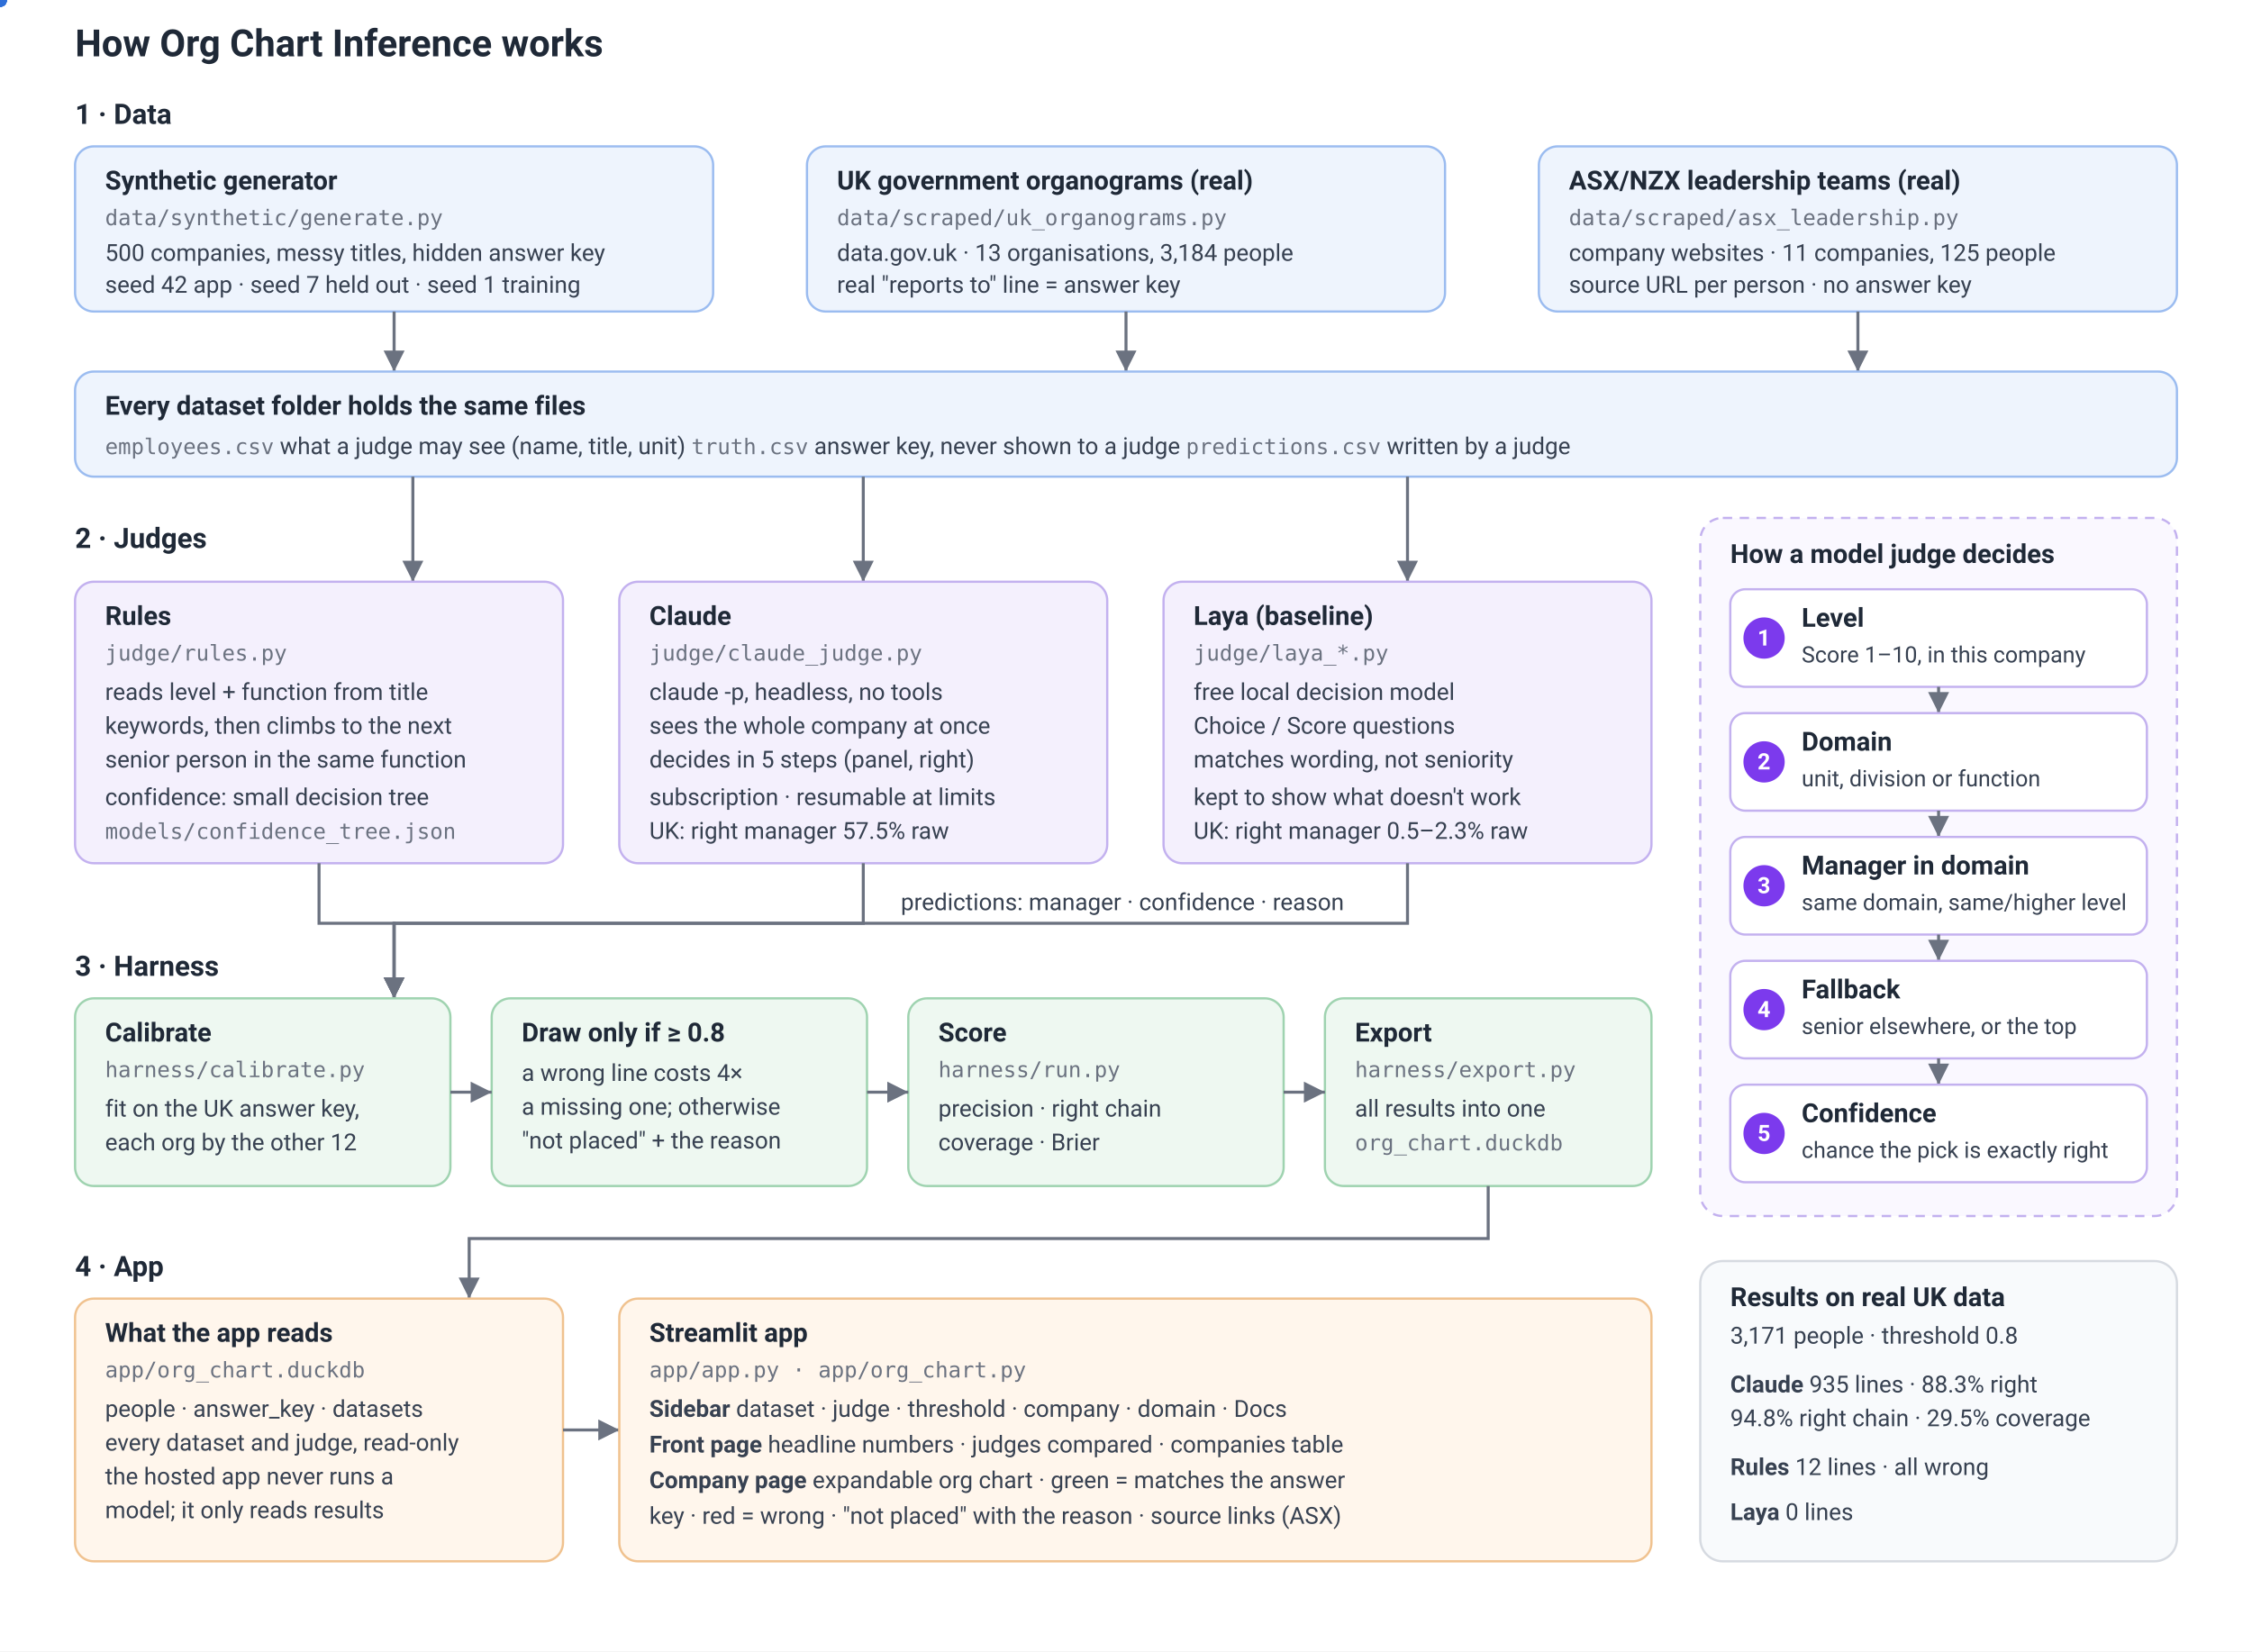
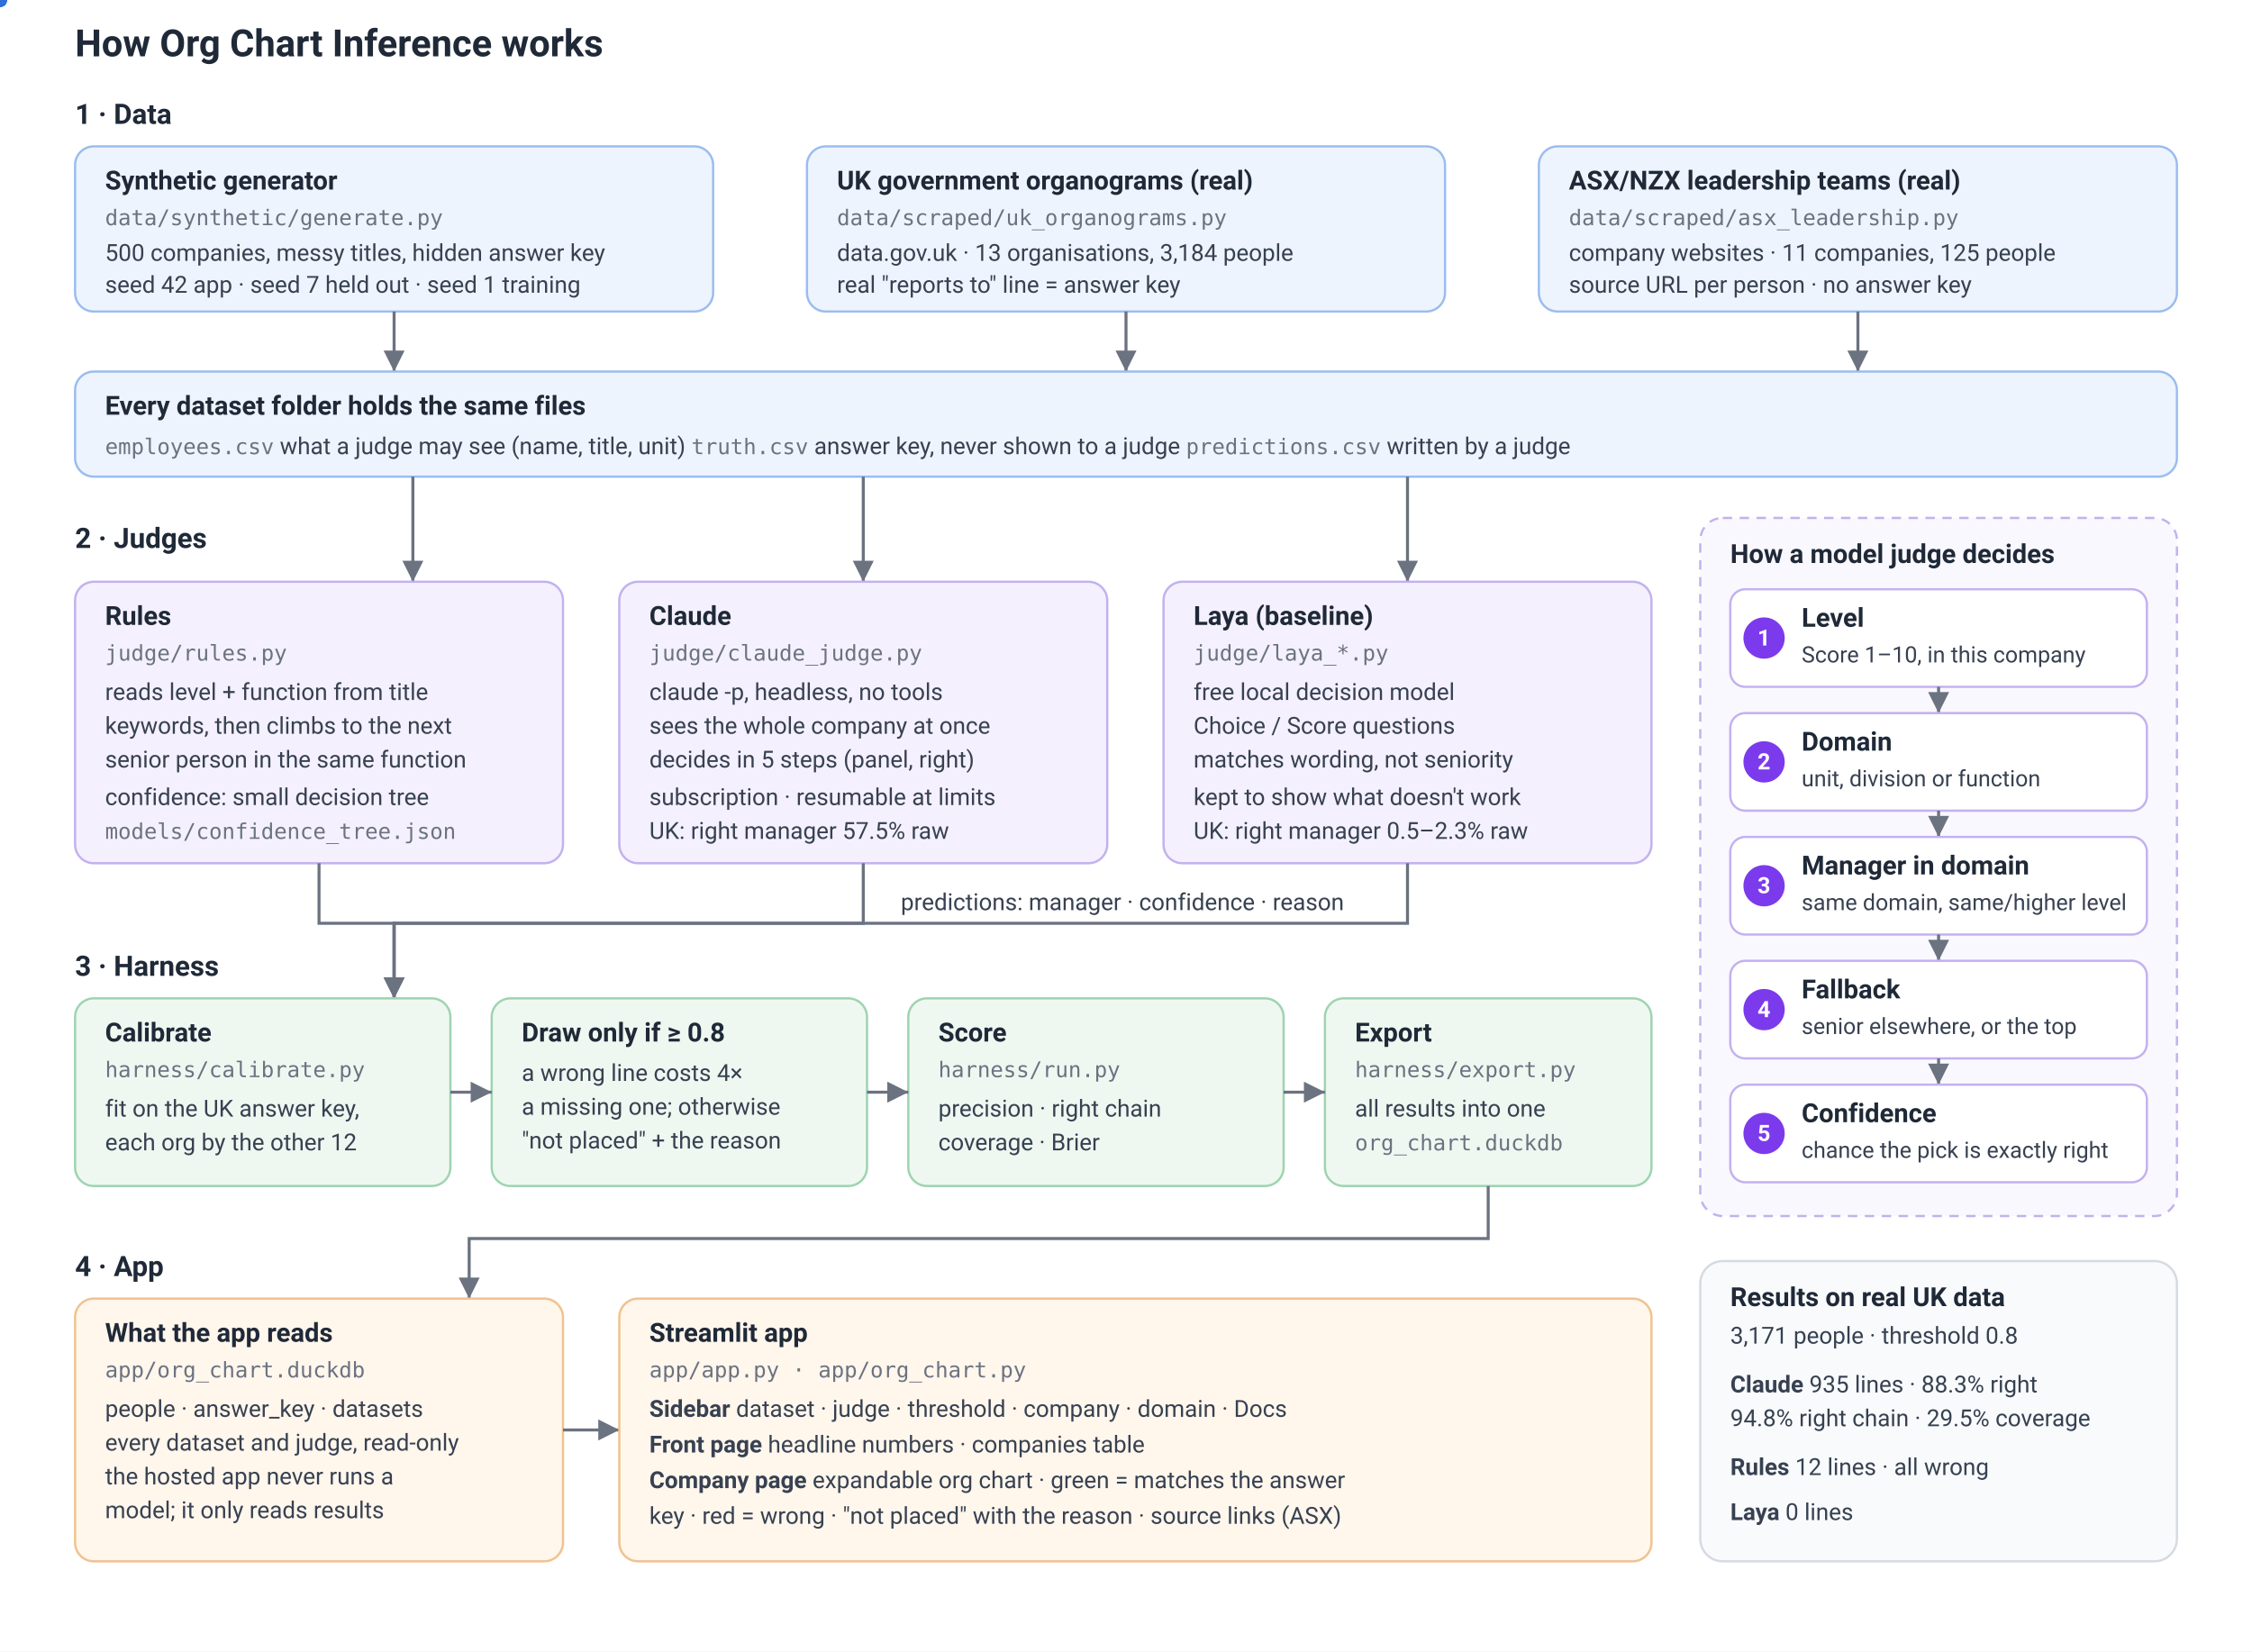
<svg xmlns="http://www.w3.org/2000/svg" viewBox="0 0 1200 880" width="1200" height="880" font-family="Source Sans Pro, -apple-system, Segoe UI, Roboto, sans-serif">
  <defs>
    <marker id="arrow" viewBox="0 0 10 10" refX="10" refY="5" markerWidth="7" markerHeight="7" orient="auto-start-reverse">
      <path d="M0,0 L10,5 L0,10 z" fill="#6b7280" />
    </marker>
    <style>
      .sec { font-size: 15px; font-weight: 700; fill: #1f2937; }
      .h { font-size: 14px; font-weight: 700; fill: #1f2937; }
      .t { font-size: 12.5px; fill: #374151; }
      .st { font-size: 12px; fill: #374151; }
      .m { font-size: 11.5px; fill: #6b7280; font-family: Menlo, Consolas, monospace; }
      .box { stroke-width: 1.2; }
      .data { fill: #eef4fd; stroke: #9bbcf0; }
      .judge { fill: #f4f0fd; stroke: #c3b1ef; }
      .harness { fill: #eef8f1; stroke: #9fd3b0; }
      .app { fill: #fff6ec; stroke: #f0c28f; }
      .line { stroke: #6b7280; stroke-width: 1.6; fill: none; }
      .step { fill: #ffffff; stroke: #c3b1ef; stroke-width: 1.2; }
      .num { font-size: 12px; font-weight: 700; fill: #ffffff; }
      .dot { fill: #2E6FD8; }
      @media (prefers-reduced-motion: reduce) { .dot { display: none; } }
    </style>
  </defs>
  <rect x="0" y="0" width="1200" height="880" fill="#ffffff" />
  <text x="40" y="30" font-size="20" font-weight="700" fill="#1f2937">How Org Chart Inference works</text>
  <text x="40" y="66" class="sec">1 · Data</text>
  <rect x="40" y="78" width="340" height="88" rx="10" class="box data" />
  <text x="56" y="101" class="h">Synthetic generator</text>
  <text x="56" y="120" class="m">data/synthetic/generate.py</text>
  <text x="56" y="139" class="t">500 companies, messy titles, hidden answer key</text>
  <text x="56" y="156" class="t">seed 42 app · seed 7 held out · seed 1 training</text>
  <rect x="430" y="78" width="340" height="88" rx="10" class="box data" />
  <text x="446" y="101" class="h">UK government organograms (real)</text>
  <text x="446" y="120" class="m">data/scraped/uk_organograms.py</text>
  <text x="446" y="139" class="t">data.gov.uk · 13 organisations, 3,184 people</text>
  <text x="446" y="156" class="t">real "reports to" line = answer key</text>
  <rect x="820" y="78" width="340" height="88" rx="10" class="box data" />
  <text x="836" y="101" class="h">ASX/NZX leadership teams (real)</text>
  <text x="836" y="120" class="m">data/scraped/asx_leadership.py</text>
  <text x="836" y="139" class="t">company websites · 11 companies, 125 people</text>
  <text x="836" y="156" class="t">source URL per person · no answer key</text>
  <path id="a1" d="M210 166 V198" class="line" marker-end="url(#arrow)" />
  <path id="a2" d="M600 166 V198" class="line" marker-end="url(#arrow)" />
  <path id="a3" d="M990 166 V198" class="line" marker-end="url(#arrow)" />
  <rect x="40" y="198" width="1120" height="56" rx="10" class="box data" />
  <text x="56" y="221" class="h">Every dataset folder holds the same files</text>
  <text x="56" y="242" class="t">
    <tspan class="m">employees.csv</tspan> what a judge may see (name, title, unit)     <tspan class="m">truth.csv</tspan> answer key, never shown to a judge     <tspan class="m">predictions.csv</tspan> written by a judge</text>
  <text x="40" y="292" class="sec">2 · Judges</text>
  <path id="b1" d="M220 254 V310" class="line" marker-end="url(#arrow)" />
  <path id="b2" d="M460 254 V310" class="line" marker-end="url(#arrow)" />
  <path id="b3" d="M750 254 V310" class="line" marker-end="url(#arrow)" />
  <rect x="40" y="310" width="260" height="150" rx="10" class="box judge" />
  <text x="56" y="333" class="h">Rules</text>
  <text x="56" y="352" class="m">judge/rules.py</text>
  <text x="56" y="373" class="t">reads level + function from title</text>
  <text x="56" y="391" class="t">keywords, then climbs to the next</text>
  <text x="56" y="409" class="t">senior person in the same function</text>
  <text x="56" y="429" class="t">confidence: small decision tree</text>
  <text x="56" y="447" class="m">models/confidence_tree.json</text>
  <rect x="330" y="310" width="260" height="150" rx="10" class="box judge" />
  <text x="346" y="333" class="h">Claude</text>
  <text x="346" y="352" class="m">judge/claude_judge.py</text>
  <text x="346" y="373" class="t">claude -p, headless, no tools</text>
  <text x="346" y="391" class="t">sees the whole company at once</text>
  <text x="346" y="409" class="t">decides in 5 steps (panel, right)</text>
  <text x="346" y="429" class="t">subscription · resumable at limits</text>
  <text x="346" y="447" class="t">UK: right manager 57.5% raw</text>
  <rect x="620" y="310" width="260" height="150" rx="10" class="box judge" />
  <text x="636" y="333" class="h">Laya (baseline)</text>
  <text x="636" y="352" class="m">judge/laya_*.py</text>
  <text x="636" y="373" class="t">free local decision model</text>
  <text x="636" y="391" class="t">Choice / Score questions</text>
  <text x="636" y="409" class="t">matches wording, not seniority</text>
  <text x="636" y="429" class="t">kept to show what doesn't work</text>
  <text x="636" y="447" class="t">UK: right manager 0.5–2.3% raw</text>
  <rect x="906" y="276" width="254" height="372" rx="12" fill="#faf8ff" stroke="#c3b1ef" stroke-width="1.2" stroke-dasharray="5 4" />
  <text x="922" y="300" class="h">How a model judge decides</text>
  <rect x="922" y="314" width="222" height="52" rx="8" class="step" />
  <circle cx="940" cy="340" r="11" fill="#7c3aed" />
  <text x="936.5" y="344" class="num">1</text>
  <text x="960" y="334" class="h" font-size="13">Level</text>
  <text x="960" y="353" class="st">Score 1–10, in this company</text>
  <path id="s1" d="M1033 366 V380" class="line" marker-end="url(#arrow)" />
  <rect x="922" y="380" width="222" height="52" rx="8" class="step" />
  <circle cx="940" cy="406" r="11" fill="#7c3aed" />
  <text x="936.5" y="410" class="num">2</text>
  <text x="960" y="400" class="h" font-size="13">Domain</text>
  <text x="960" y="419" class="st">unit, division or function</text>
  <path id="s2" d="M1033 432 V446" class="line" marker-end="url(#arrow)" />
  <rect x="922" y="446" width="222" height="52" rx="8" class="step" />
  <circle cx="940" cy="472" r="11" fill="#7c3aed" />
  <text x="936.5" y="476" class="num">3</text>
  <text x="960" y="466" class="h" font-size="13">Manager in domain</text>
  <text x="960" y="485" class="st">same domain, same/higher level</text>
  <path id="s3" d="M1033 498 V512" class="line" marker-end="url(#arrow)" />
  <rect x="922" y="512" width="222" height="52" rx="8" class="step" />
  <circle cx="940" cy="538" r="11" fill="#7c3aed" />
  <text x="936.5" y="542" class="num">4</text>
  <text x="960" y="532" class="h" font-size="13">Fallback</text>
  <text x="960" y="551" class="st">senior elsewhere, or the top</text>
  <path id="s4" d="M1033 564 V578" class="line" marker-end="url(#arrow)" />
  <rect x="922" y="578" width="222" height="52" rx="8" class="step" />
  <circle cx="940" cy="604" r="11" fill="#7c3aed" />
  <text x="936.5" y="608" class="num">5</text>
  <text x="960" y="598" class="h" font-size="13">Confidence</text>
  <text x="960" y="617" class="st">chance the pick is exactly right</text>
  <path id="c1" d="M170 460 V492 H210 V532" class="line" marker-end="url(#arrow)" />
  <path id="c2" d="M460 460 V492 H210 V532" class="line" marker-end="url(#arrow)" />
  <path id="c3" d="M750 460 V492 H210 V532" class="line" marker-end="url(#arrow)" />
  <text x="480" y="485" class="t" fill="#6b7280">predictions: manager · confidence · reason</text>
  <text x="40" y="520" class="sec">3 · Harness</text>
  <rect x="40" y="532" width="200" height="100" rx="10" class="box harness" />
  <text x="56" y="555" class="h">Calibrate</text>
  <text x="56" y="574" class="m">harness/calibrate.py</text>
  <text x="56" y="595" class="t">fit on the UK answer key,</text>
  <text x="56" y="613" class="t">each org by the other 12</text>
  <rect x="262" y="532" width="200" height="100" rx="10" class="box harness" />
  <text x="278" y="555" class="h">Draw only if ≥ 0.8</text>
  <text x="278" y="576" class="t">a wrong line costs 4×</text>
  <text x="278" y="594" class="t">a missing one; otherwise</text>
  <text x="278" y="612" class="t">"not placed" + the reason</text>
  <rect x="484" y="532" width="200" height="100" rx="10" class="box harness" />
  <text x="500" y="555" class="h">Score</text>
  <text x="500" y="574" class="m">harness/run.py</text>
  <text x="500" y="595" class="t">precision · right chain</text>
  <text x="500" y="613" class="t">coverage · Brier</text>
  <rect x="706" y="532" width="174" height="100" rx="10" class="box harness" />
  <text x="722" y="555" class="h">Export</text>
  <text x="722" y="574" class="m">harness/export.py</text>
  <text x="722" y="595" class="t">all results into one</text>
  <text x="722" y="613" class="m">org_chart.duckdb</text>
  <path id="d1" d="M240 582 H262" class="line" marker-end="url(#arrow)" />
  <path id="d2" d="M462 582 H484" class="line" marker-end="url(#arrow)" />
  <path id="d3" d="M684 582 H706" class="line" marker-end="url(#arrow)" />
  <text x="40" y="680" class="sec">4 · App</text>
  <path id="e1" d="M793 632 V660 H250 V692" class="line" marker-end="url(#arrow)" />
  <rect x="40" y="692" width="260" height="140" rx="10" class="box app" />
  <text x="56" y="715" class="h">What the app reads</text>
  <text x="56" y="734" class="m">app/org_chart.duckdb</text>
  <text x="56" y="755" class="t">people · answer_key · datasets</text>
  <text x="56" y="773" class="t">every dataset and judge, read-only</text>
  <text x="56" y="791" class="t">the hosted app never runs a</text>
  <text x="56" y="809" class="t">model; it only reads results</text>
  <path id="e2" d="M300 762 H330" class="line" marker-end="url(#arrow)" />
  <rect x="330" y="692" width="550" height="140" rx="10" class="box app" />
  <text x="346" y="715" class="h">Streamlit app</text>
  <text x="346" y="734" class="m">app/app.py · app/org_chart.py</text>
  <text x="346" y="755" class="t">
    <tspan font-weight="700">Sidebar</tspan>  dataset · judge · threshold · company · domain · Docs</text>
  <text x="346" y="774" class="t">
-     <tspan font-weight="700">Front page</tspan>  headline numbers · judges compared · companies table</text>
+     <tspan font-weight="700">Front page</tspan>  headline numbers · companies table</text>
  <text x="346" y="793" class="t">
    <tspan font-weight="700">Company page</tspan>  expandable org chart · green = matches the answer</text>
  <text x="346" y="812" class="t">key · red = wrong · "not placed" with the reason · source links (ASX)</text>
  <rect x="906" y="672" width="254" height="160" rx="12" fill="#f8fafc" stroke="#d6dae1" stroke-width="1.2" />
  <text x="922" y="696" class="h">Results on real UK data</text>
  <text x="922" y="716" class="t" fill="#6b7280">3,171 people · threshold 0.8</text>
  <text x="922" y="742" class="t">
    <tspan font-weight="700">Claude</tspan>  935 lines · 88.3% right</text>
  <text x="922" y="760" class="t">94.8% right chain · 29.5% coverage</text>
  <text x="922" y="786" class="t">
    <tspan font-weight="700">Rules</tspan>  12 lines · all wrong</text>
  <text x="922" y="810" class="t">
    <tspan font-weight="700">Laya</tspan>  0 lines</text>
  <circle r="3.6" class="dot">
    <animateMotion dur="0.90s" repeatCount="indefinite">
      <mpath href="#a1" />
    </animateMotion>
  </circle>
  <circle r="3.6" class="dot">
    <animateMotion dur="0.90s" repeatCount="indefinite">
      <mpath href="#a2" />
    </animateMotion>
  </circle>
  <circle r="3.6" class="dot">
    <animateMotion dur="0.90s" repeatCount="indefinite">
      <mpath href="#a3" />
    </animateMotion>
  </circle>
  <circle r="3.6" class="dot">
    <animateMotion dur="0.90s" repeatCount="indefinite">
      <mpath href="#b1" />
    </animateMotion>
  </circle>
  <circle r="3.6" class="dot">
    <animateMotion dur="0.90s" repeatCount="indefinite">
      <mpath href="#b2" />
    </animateMotion>
  </circle>
  <circle r="3.6" class="dot">
    <animateMotion dur="0.90s" repeatCount="indefinite">
      <mpath href="#b3" />
    </animateMotion>
  </circle>
  <circle r="3.6" class="dot">
    <animateMotion dur="0.90s" repeatCount="indefinite">
      <mpath href="#s1" />
    </animateMotion>
  </circle>
  <circle r="3.6" class="dot">
    <animateMotion dur="0.90s" repeatCount="indefinite">
      <mpath href="#s2" />
    </animateMotion>
  </circle>
  <circle r="3.6" class="dot">
    <animateMotion dur="0.90s" repeatCount="indefinite">
      <mpath href="#s3" />
    </animateMotion>
  </circle>
  <circle r="3.6" class="dot">
    <animateMotion dur="0.90s" repeatCount="indefinite">
      <mpath href="#s4" />
    </animateMotion>
  </circle>
  <circle r="3.6" class="dot">
    <animateMotion dur="1.60s" repeatCount="indefinite">
      <mpath href="#c1" />
    </animateMotion>
  </circle>
  <circle r="3.6" class="dot">
    <animateMotion dur="4.60s" repeatCount="indefinite">
      <mpath href="#c2" />
    </animateMotion>
  </circle>
  <circle r="3.6" class="dot">
    <animateMotion dur="8.74s" repeatCount="indefinite">
      <mpath href="#c3" />
    </animateMotion>
  </circle>
  <circle r="3.6" class="dot">
    <animateMotion dur="0.90s" repeatCount="indefinite">
      <mpath href="#d1" />
    </animateMotion>
  </circle>
  <circle r="3.6" class="dot">
    <animateMotion dur="0.90s" repeatCount="indefinite">
      <mpath href="#d2" />
    </animateMotion>
  </circle>
  <circle r="3.6" class="dot">
    <animateMotion dur="0.90s" repeatCount="indefinite">
      <mpath href="#d3" />
    </animateMotion>
  </circle>
  <circle r="3.6" class="dot">
    <animateMotion dur="8.61s" repeatCount="indefinite">
      <mpath href="#e1" />
    </animateMotion>
  </circle>
  <circle r="3.6" class="dot">
    <animateMotion dur="0.90s" repeatCount="indefinite">
      <mpath href="#e2" />
    </animateMotion>
  </circle>
</svg>
